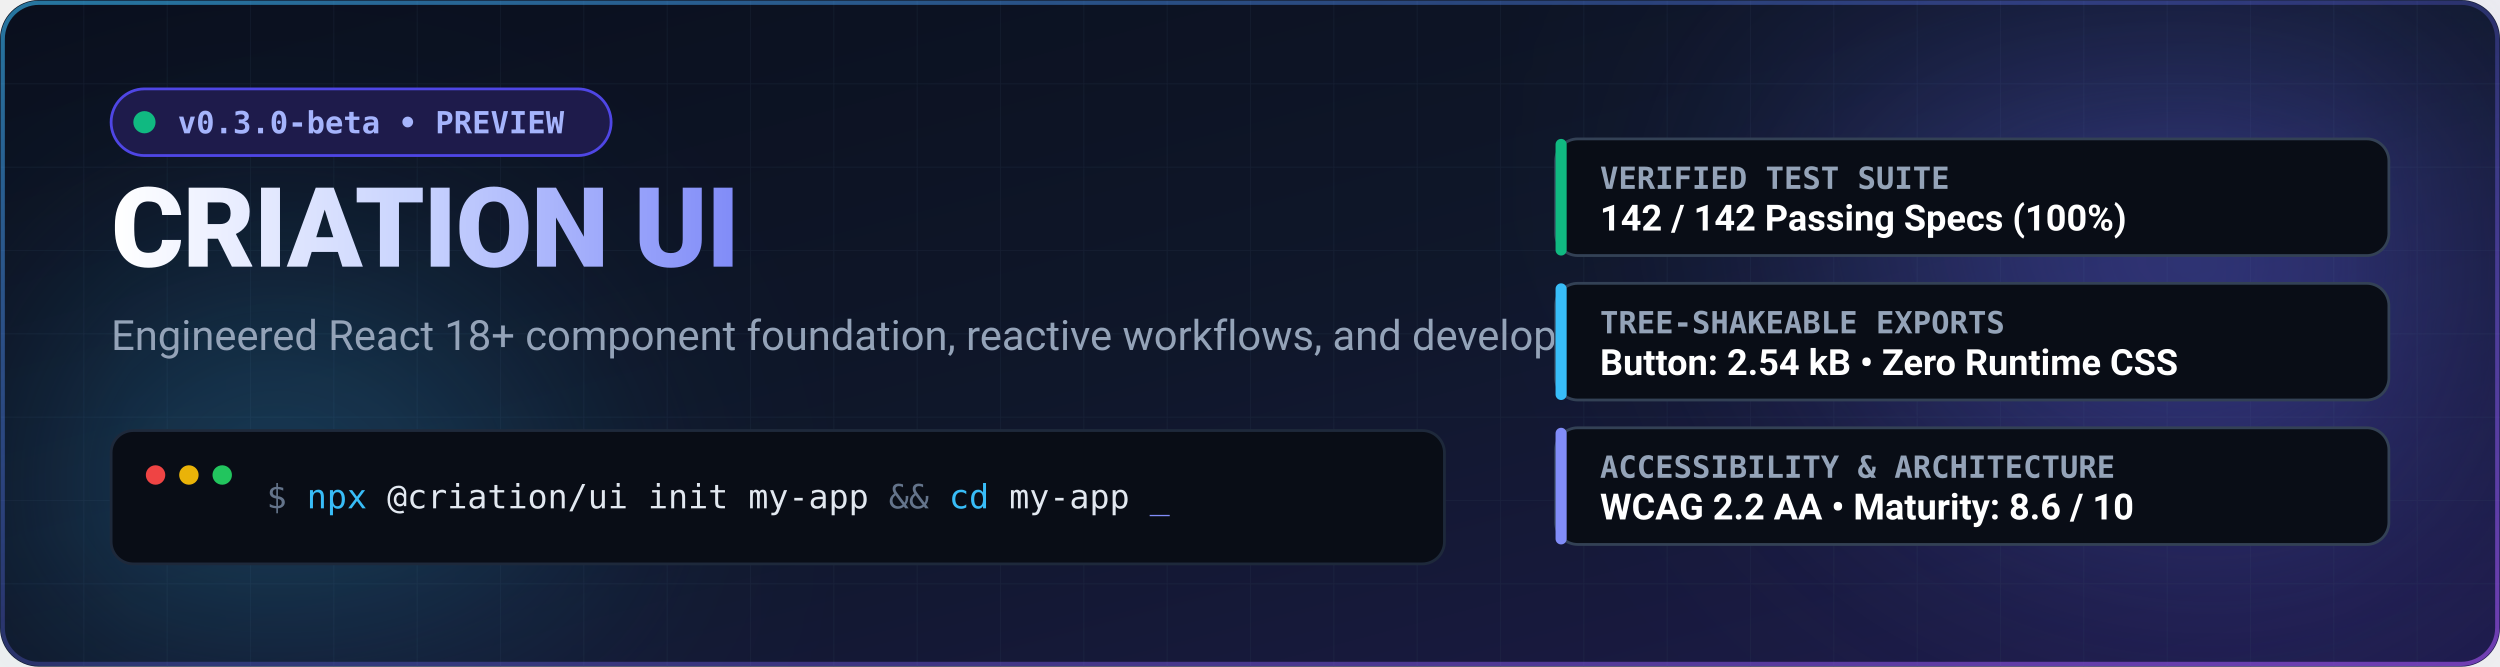
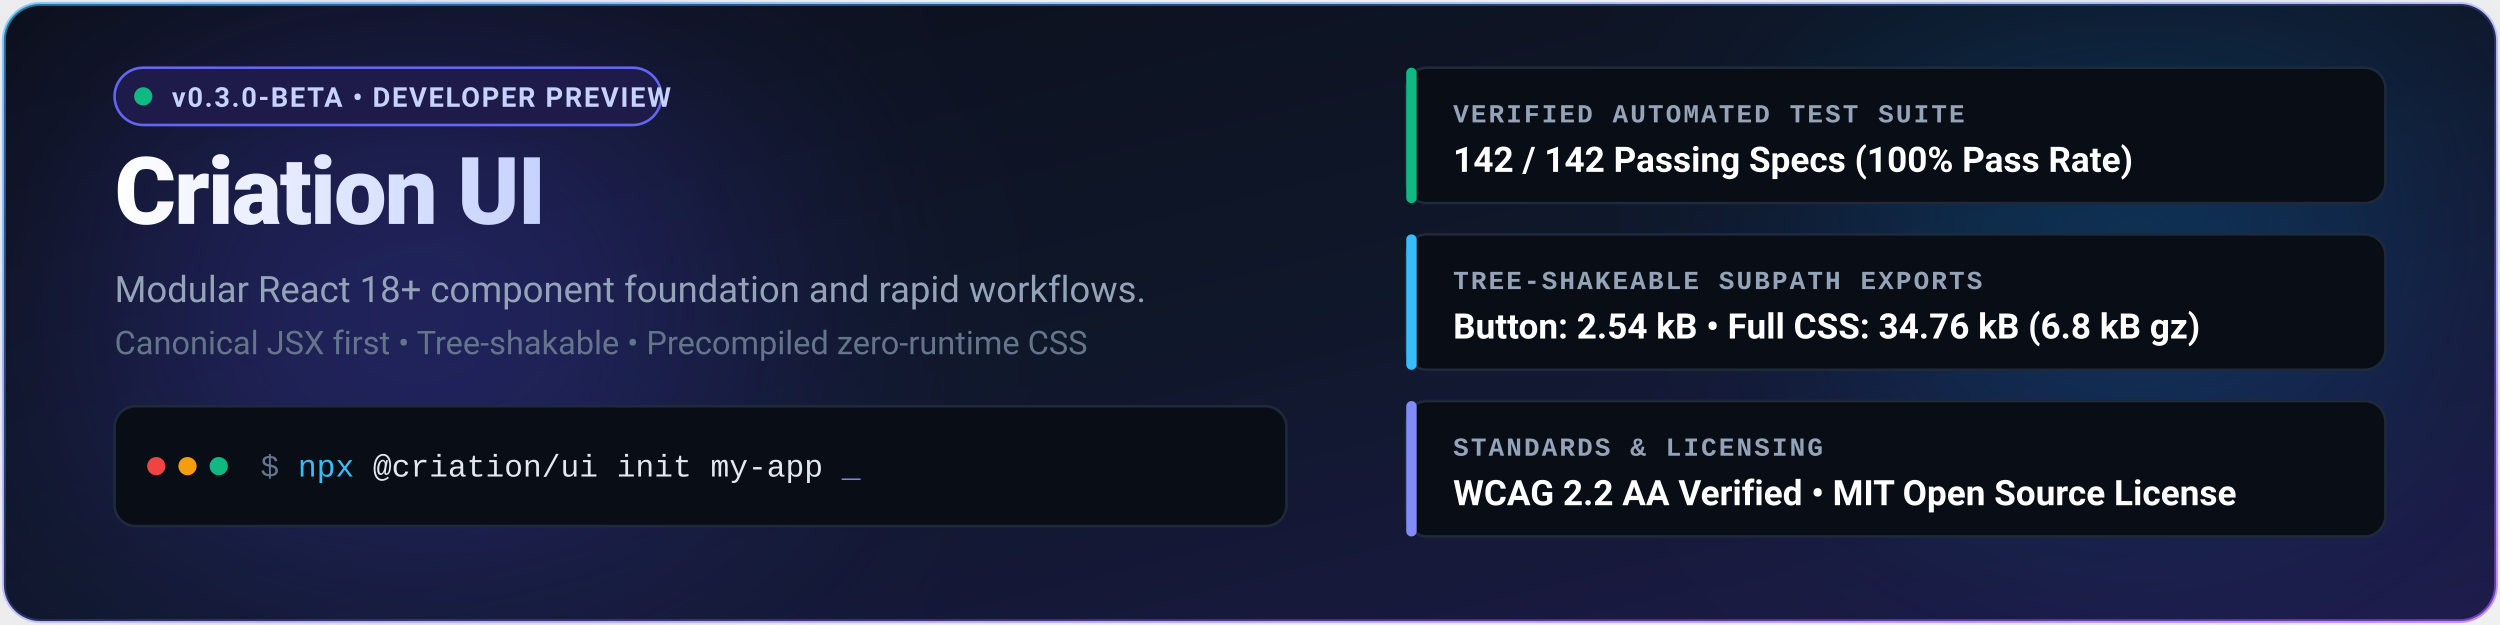
- <svg xmlns="http://www.w3.org/2000/svg" viewBox="0 0 900 240" width="100%" height="240">
+ <svg xmlns="http://www.w3.org/2000/svg" viewBox="0 0 960 240" width="100%" height="240" fill="none">
  <defs>
-     <linearGradient id="bgGrad" x1="0%" y1="0%" x2="100%" y2="100%">
-       <stop offset="0%" stop-color="#0a0f1d" />
+     <linearGradient id="bg-grad" x1="0%" y1="0%" x2="100%" y2="100%">
+       <stop offset="0%" stop-color="#0b0f19" />
      <stop offset="50%" stop-color="#0f172a" />
      <stop offset="100%" stop-color="#1e1b4b" />
    </linearGradient>
-     <linearGradient id="titleGrad" x1="0%" y1="0%" x2="100%" y2="0%">
-       <stop offset="0%" stop-color="#ffffff" />
-       <stop offset="50%" stop-color="#c7d2fe" />
-       <stop offset="100%" stop-color="#818cf8" />
-     </linearGradient>
-     <linearGradient id="accentGrad" x1="0%" y1="0%" x2="100%" y2="0%">
-       <stop offset="0%" stop-color="#6366f1" />
-       <stop offset="100%" stop-color="#a855f7" />
-     </linearGradient>
-     <linearGradient id="borderGrad" x1="0%" y1="0%" x2="100%" y2="100%">
+     <linearGradient id="border-grad" x1="0%" y1="0%" x2="100%" y2="100%">
      <stop offset="0%" stop-color="#38bdf8" stop-opacity="0.6" />
      <stop offset="50%" stop-color="#6366f1" stop-opacity="0.3" />
      <stop offset="100%" stop-color="#a855f7" stop-opacity="0.6" />
    </linearGradient>
-     <pattern id="gridPattern" width="30" height="30" patternUnits="userSpaceOnUse">
-       <path d="M 30 0 L 0 0 0 30" fill="none" stroke="#334155" stroke-width="0.5" stroke-opacity="0.25" />
-     </pattern>
+     <linearGradient id="title-grad" x1="0%" y1="0%" x2="100%" y2="0%">
+       <stop offset="0%" stop-color="#ffffff" />
+       <stop offset="50%" stop-color="#e0e7ff" />
+       <stop offset="100%" stop-color="#c7d2fe" />
+     </linearGradient>
    <style>
      @keyframes pulseGlow {
-         0%, 100% { opacity: 0.35; transform: scale(1); }
-         50% { opacity: 0.75; transform: scale(1.05); }
+         0%, 100% { opacity: 0.25; transform: scale(1); }
+         50% { opacity: 0.50; transform: scale(1.06); }
      }
      @keyframes blinkCursor {
        0%, 100% { opacity: 1; }
        50% { opacity: 0; }
      }
-       @keyframes sweepLight {
-         0% { transform: translateX(-100%); }
-         100% { transform: translateX(100%); }
-       }
-       .glow-orb {
-         transform-origin: 800px 60px;
-         animation: pulseGlow 5s ease-in-out infinite;
+       .ambient-glow {
+         transform-origin: center;
+         animation: pulseGlow 6s ease-in-out infinite;
      }
      .cursor {
        animation: blinkCursor 1s step-end infinite;
      }
-       .text-title {
+       .font-sans {
        font-family: -apple-system, BlinkMacSystemFont, "Segoe UI", Roboto, "Helvetica Neue", Arial, sans-serif;
-         font-weight: 800;
-         font-size: 40px;
-         letter-spacing: -0.5px;
      }
-       .text-sub {
-         font-family: -apple-system, BlinkMacSystemFont, "Segoe UI", Roboto, "Helvetica Neue", Arial, sans-serif;
-         font-weight: 400;
-         font-size: 15px;
-         fill: #94a3b8;
-       }
-       .text-badge {
-         font-family: ui-monospace, SFMono-Regular, "SF Mono", Menlo, Consolas, monospace;
-         font-size: 11px;
-         font-weight: 600;
-       }
-       .text-cmd {
-         font-family: ui-monospace, SFMono-Regular, "SF Mono", Menlo, Consolas, monospace;
-         font-size: 12px;
-         fill: #cbd5e1;
+       .font-mono {
+         font-family: ui-monospace, SFMono-Regular, "SF Mono", Menlo, Consolas, "Liberation Mono", monospace;
      }
    </style>
  </defs>
-   <rect width="900" height="240" rx="14" fill="url(#bgGrad)" />
-   <rect width="900" height="240" rx="14" fill="url(#gridPattern)" />
-   <circle cx="800" cy="50" r="140" fill="#6366f1" filter="blur(60px)" class="glow-orb" opacity="0.4" />
-   <circle cx="100" cy="200" r="100" fill="#38bdf8" filter="blur(50px)" class="glow-orb" opacity="0.25" />
-   <rect width="898" height="238" x="1" y="1" rx="13" fill="none" stroke="url(#borderGrad)" stroke-width="1.5" />
-   <g transform="translate(40, 32)">
-     <rect width="180" height="24" rx="12" fill="#1e1b4b" stroke="#4f46e5" stroke-width="1" />
-     <circle cx="12" cy="12" r="4" fill="#10b981" />
-     <text x="24" y="16" fill="#a5b4fc" class="text-badge">v0.3.0-beta • PREVIEW</text>
+   <rect x="1.5" y="1.5" width="957" height="237" rx="14" fill="url(#bg-grad)" stroke="url(#border-grad)" stroke-width="1.5" />
+   <circle cx="160" cy="120" r="130" fill="#4f46e5" filter="blur(60px)" opacity="0.3" class="ambient-glow" />
+   <circle cx="820" cy="80" r="110" fill="#0284c7" filter="blur(55px)" opacity="0.25" class="ambient-glow" />
+   <g transform="translate(44, 0)">
+     <g transform="translate(0, 26)">
+       <rect width="210" height="22" rx="11" fill="#1e1b4b" stroke="#6366f1" stroke-width="1" />
+       <circle cx="11" cy="11" r="3.5" fill="#10b981" />
+       <text x="22" y="15" fill="#c7d2fe" font-size="10.5" font-weight="700" letter-spacing="0.06em" class="font-sans">v0.3.0-BETA • DEVELOPER PREVIEW</text>
+     </g>
+     <text x="0" y="86" fill="url(#title-grad)" font-size="36" font-weight="900" letter-spacing="-0.02em" class="font-sans">Criation UI</text>
+     <text x="0" y="116" fill="#94a3b8" font-size="14" font-weight="400" class="font-sans">Modular React 18+ component foundation and rapid workflows.</text>
+     <text x="0" y="136" fill="#64748b" font-size="12.5" font-weight="400" class="font-sans">Canonical JSX first • Tree-shakable • Precompiled zero-runtime CSS</text>
+     <g transform="translate(0, 156)">
+       <rect width="450" height="46" rx="8" fill="#090d16" stroke="#1e293b" stroke-width="1" />
+       <circle cx="16" cy="23" r="3.5" fill="#ef4444" />
+       <circle cx="28" cy="23" r="3.5" fill="#f59e0b" />
+       <circle cx="40" cy="23" r="3.5" fill="#10b981" />
+       <text x="56" y="27" font-size="12" class="font-mono">
+         <tspan fill="#64748b">$ </tspan>
+         <tspan fill="#38bdf8">npx </tspan>
+         <tspan fill="#e2e8f0">@criation/ui init my-app </tspan>
+         <tspan fill="#818cf8" class="cursor">_</tspan>
+       </text>
+     </g>
  </g>
-   <g transform="translate(40, 96)">
-     <text x="0" y="0" fill="url(#titleGrad)" class="text-title">CRIATION UI</text>
-   </g>
-   <g transform="translate(40, 126)">
-     <text x="0" y="0" class="text-sub">Engineered React 18+ component foundation, reactive workflows, and developer CLI</text>
-   </g>
-   <g transform="translate(40, 155)">
-     <rect width="480" height="48" rx="8" fill="#090d16" stroke="#1e293b" stroke-width="1" />
-     <circle cx="16" cy="16" r="3.5" fill="#ef4444" />
-     <circle cx="28" cy="16" r="3.5" fill="#eab308" />
-     <circle cx="40" cy="16" r="3.5" fill="#22c55e" />
-     <text x="56" y="28" class="text-cmd">
-       <tspan fill="#64748b">$ </tspan>
-       <tspan fill="#38bdf8">npx </tspan>
-       <tspan fill="#e2e8f0">@criation/ui init my-app </tspan>
-       <tspan fill="#64748b">&amp;&amp; </tspan>
-       <tspan fill="#38bdf8">cd </tspan>
-       <tspan fill="#e2e8f0">my-app</tspan>
-       <tspan fill="#818cf8" class="cursor">_</tspan>
-     </text>
-   </g>
-   <g transform="translate(560, 50)">
+   <g transform="translate(540, 26)">
    <g transform="translate(0, 0)">
-       <rect width="300" height="42" rx="8" fill="#090d16" stroke="#334155" stroke-width="1" />
-       <rect width="4" height="42" rx="2" fill="#10b981" />
-       <text x="16" y="18" fill="#94a3b8" class="text-badge">VERIFIED TEST SUITE</text>
-       <text x="16" y="33" fill="#ffffff" font-family="-apple-system, BlinkMacSystemFont, 'Segoe UI', Roboto, sans-serif" font-weight="700" font-size="13px">142 / 142 Passing Specs (100%)</text>
+       <rect width="376" height="52" rx="8" fill="#090d16" stroke="#1e293b" stroke-width="1" />
+       <rect width="4" height="52" rx="2" fill="#10b981" />
+       <text x="18" y="21" fill="#94a3b8" font-size="10" font-weight="700" letter-spacing="0.08em" class="font-mono">VERIFIED AUTOMATED TEST SUITE</text>
+       <text x="18" y="40" fill="#ffffff" font-size="13.5" font-weight="700" class="font-sans">142 / 142 Passing Specs (100% Pass Rate)</text>
    </g>
-     <g transform="translate(0, 52)">
-       <rect width="300" height="42" rx="8" fill="#090d16" stroke="#334155" stroke-width="1" />
-       <rect width="4" height="42" rx="2" fill="#38bdf8" />
-       <text x="16" y="18" fill="#94a3b8" class="text-badge">TREE-SHAKEABLE EXPORTS</text>
-       <text x="16" y="33" fill="#ffffff" font-family="-apple-system, BlinkMacSystemFont, 'Segoe UI', Roboto, sans-serif" font-weight="700" font-size="13px">Button: 2.54 kB • Zero Runtime CSS</text>
+     <g transform="translate(0, 64)">
+       <rect width="376" height="52" rx="8" fill="#090d16" stroke="#1e293b" stroke-width="1" />
+       <rect width="4" height="52" rx="2" fill="#38bdf8" />
+       <text x="18" y="21" fill="#94a3b8" font-size="10" font-weight="700" letter-spacing="0.08em" class="font-mono">TREE-SHAKEABLE SUBPATH EXPORTS</text>
+       <text x="18" y="40" fill="#ffffff" font-size="13.5" font-weight="700" class="font-sans">Button: 2.54 kB • Full CSS: 34.76 kB (6.8 kB gz)</text>
    </g>
-     <g transform="translate(0, 104)">
-       <rect width="300" height="42" rx="8" fill="#090d16" stroke="#334155" stroke-width="1" />
-       <rect width="4" height="42" rx="2" fill="#818cf8" />
-       <text x="16" y="18" fill="#94a3b8" class="text-badge">ACCESSIBILITY &amp; ARCHITECTURE</text>
-       <text x="16" y="33" fill="#ffffff" font-family="-apple-system, BlinkMacSystemFont, 'Segoe UI', Roboto, sans-serif" font-weight="700" font-size="13px">WCAG 2.2 AA • Maturity: 8.6 / 10</text>
+     <g transform="translate(0, 128)">
+       <rect width="376" height="52" rx="8" fill="#090d16" stroke="#1e293b" stroke-width="1" />
+       <rect width="4" height="52" rx="2" fill="#818cf8" />
+       <text x="18" y="21" fill="#94a3b8" font-size="10" font-weight="700" letter-spacing="0.08em" class="font-mono">STANDARDS &amp; LICENSING</text>
+       <text x="18" y="40" fill="#ffffff" font-size="13.5" font-weight="700" class="font-sans">WCAG 2.2 AA Verified • MIT Open Source License</text>
    </g>
  </g>
</svg>
